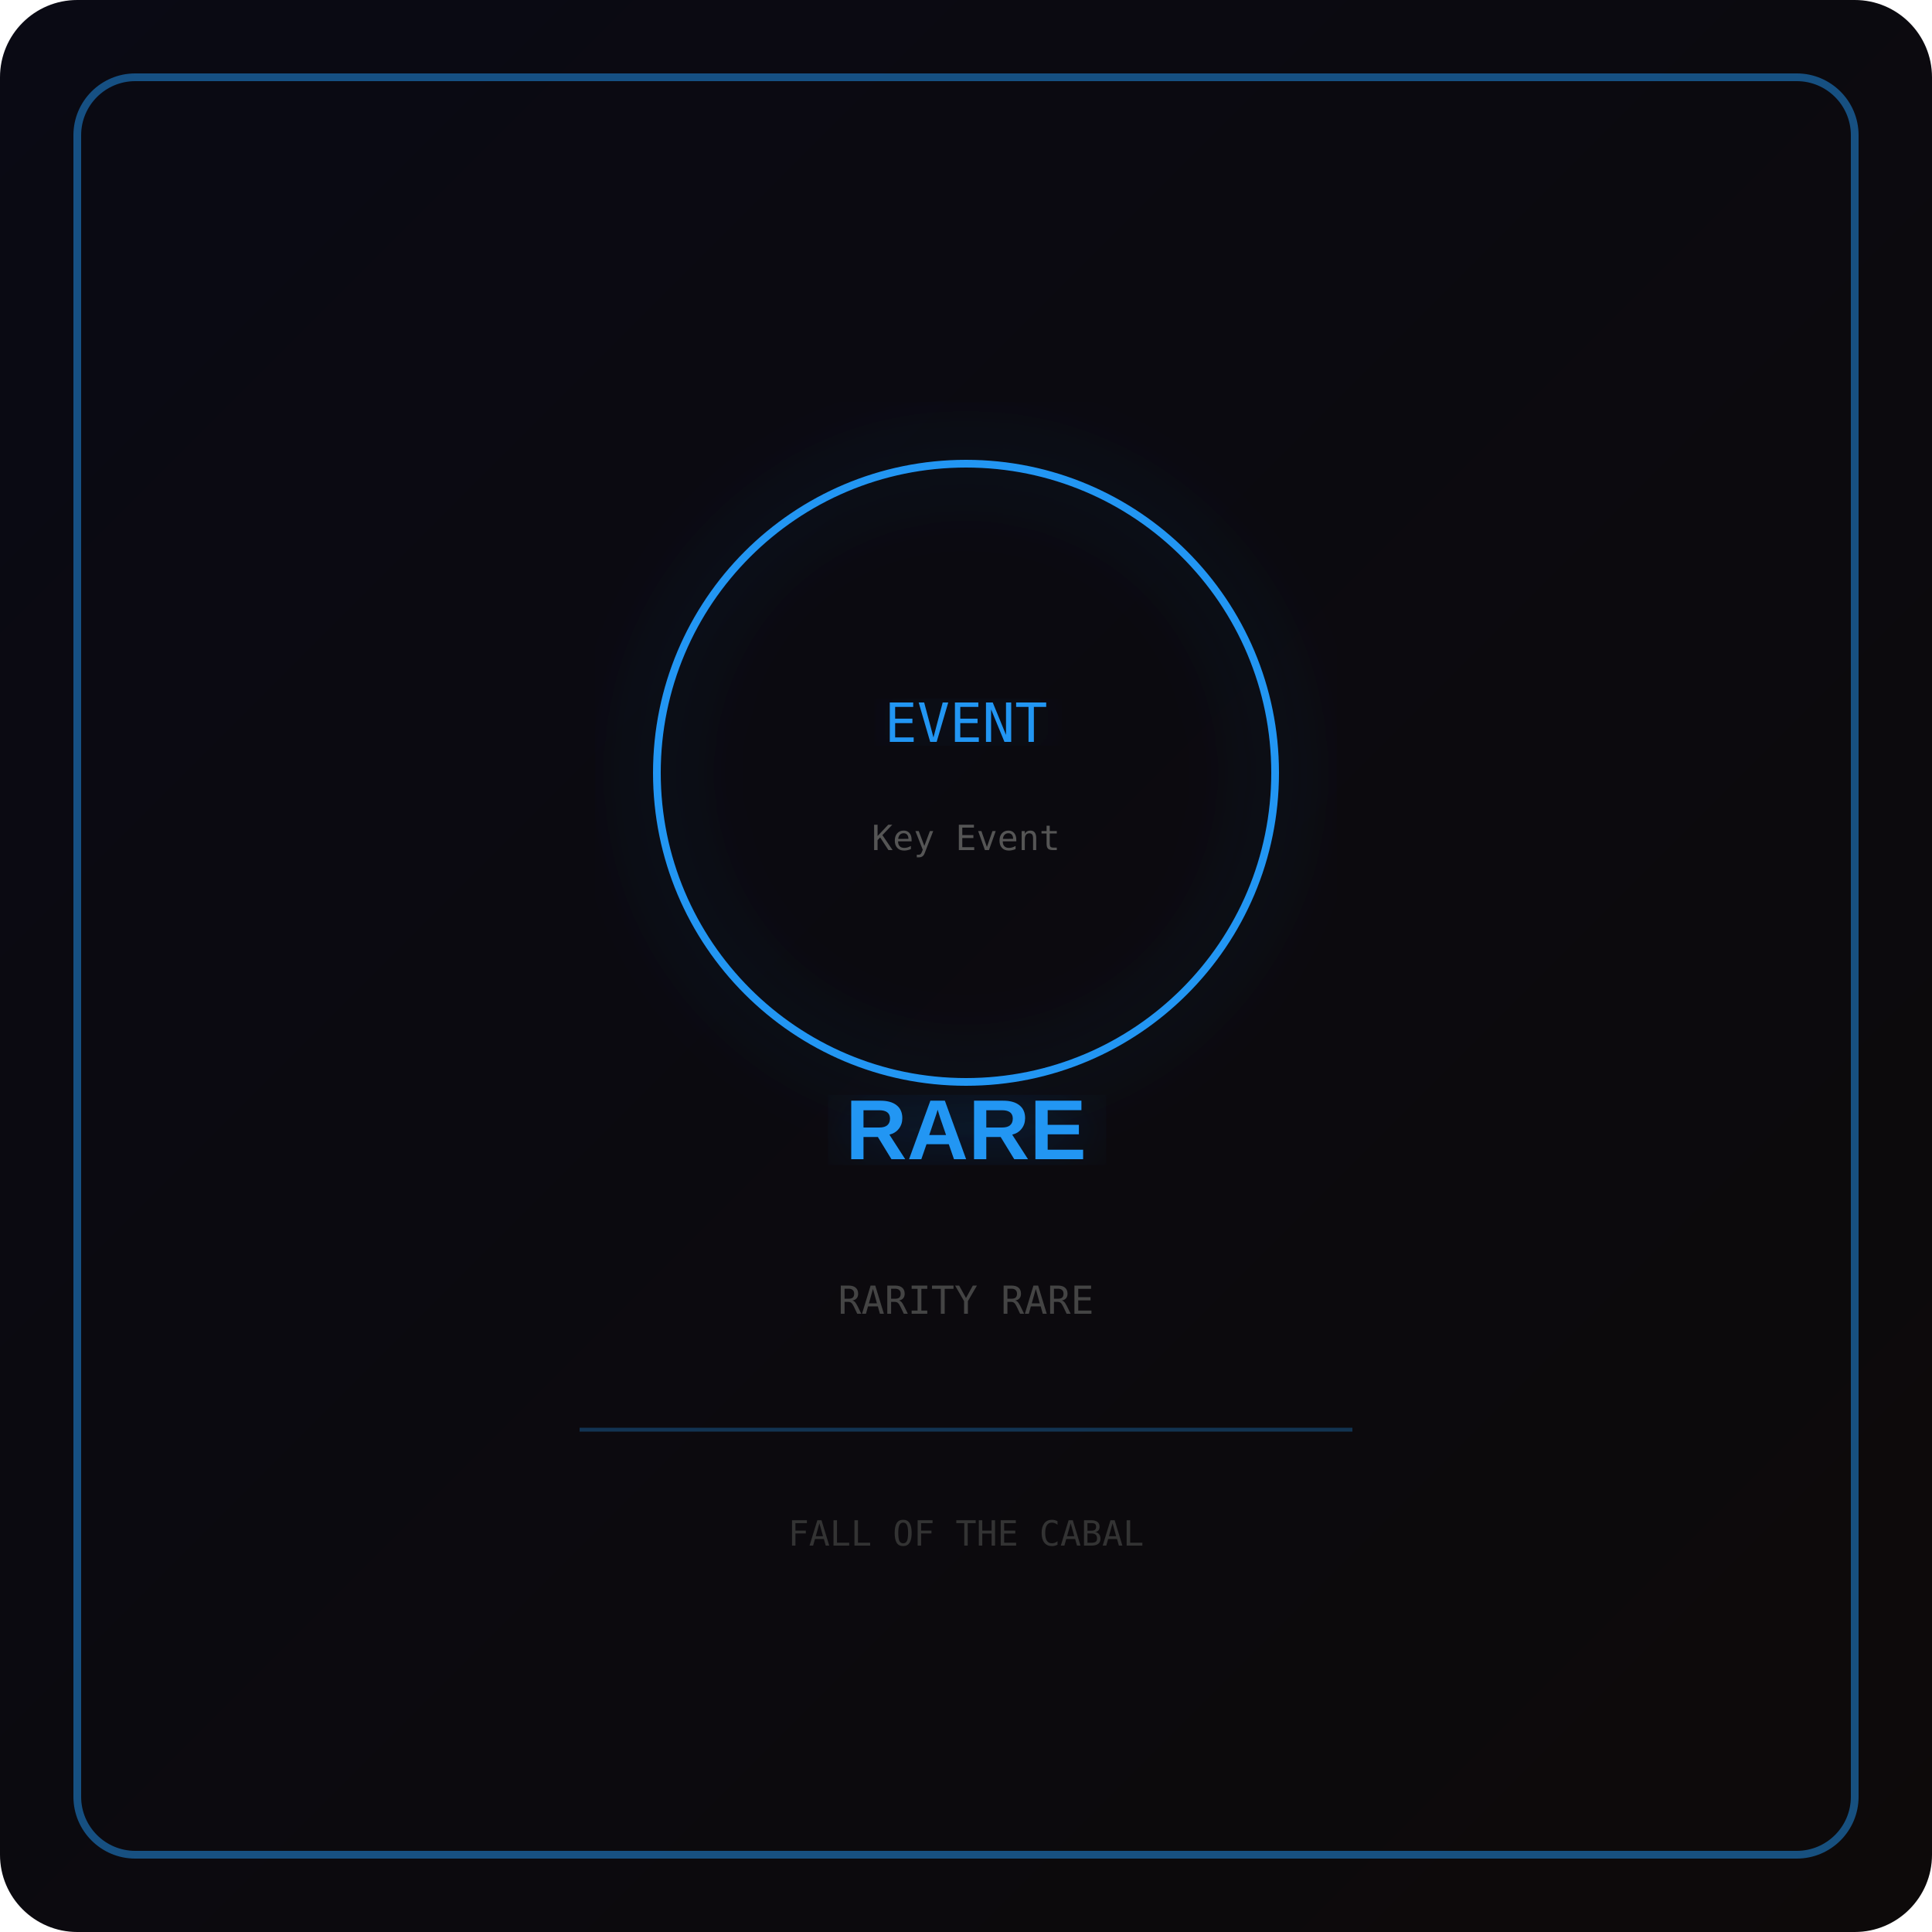
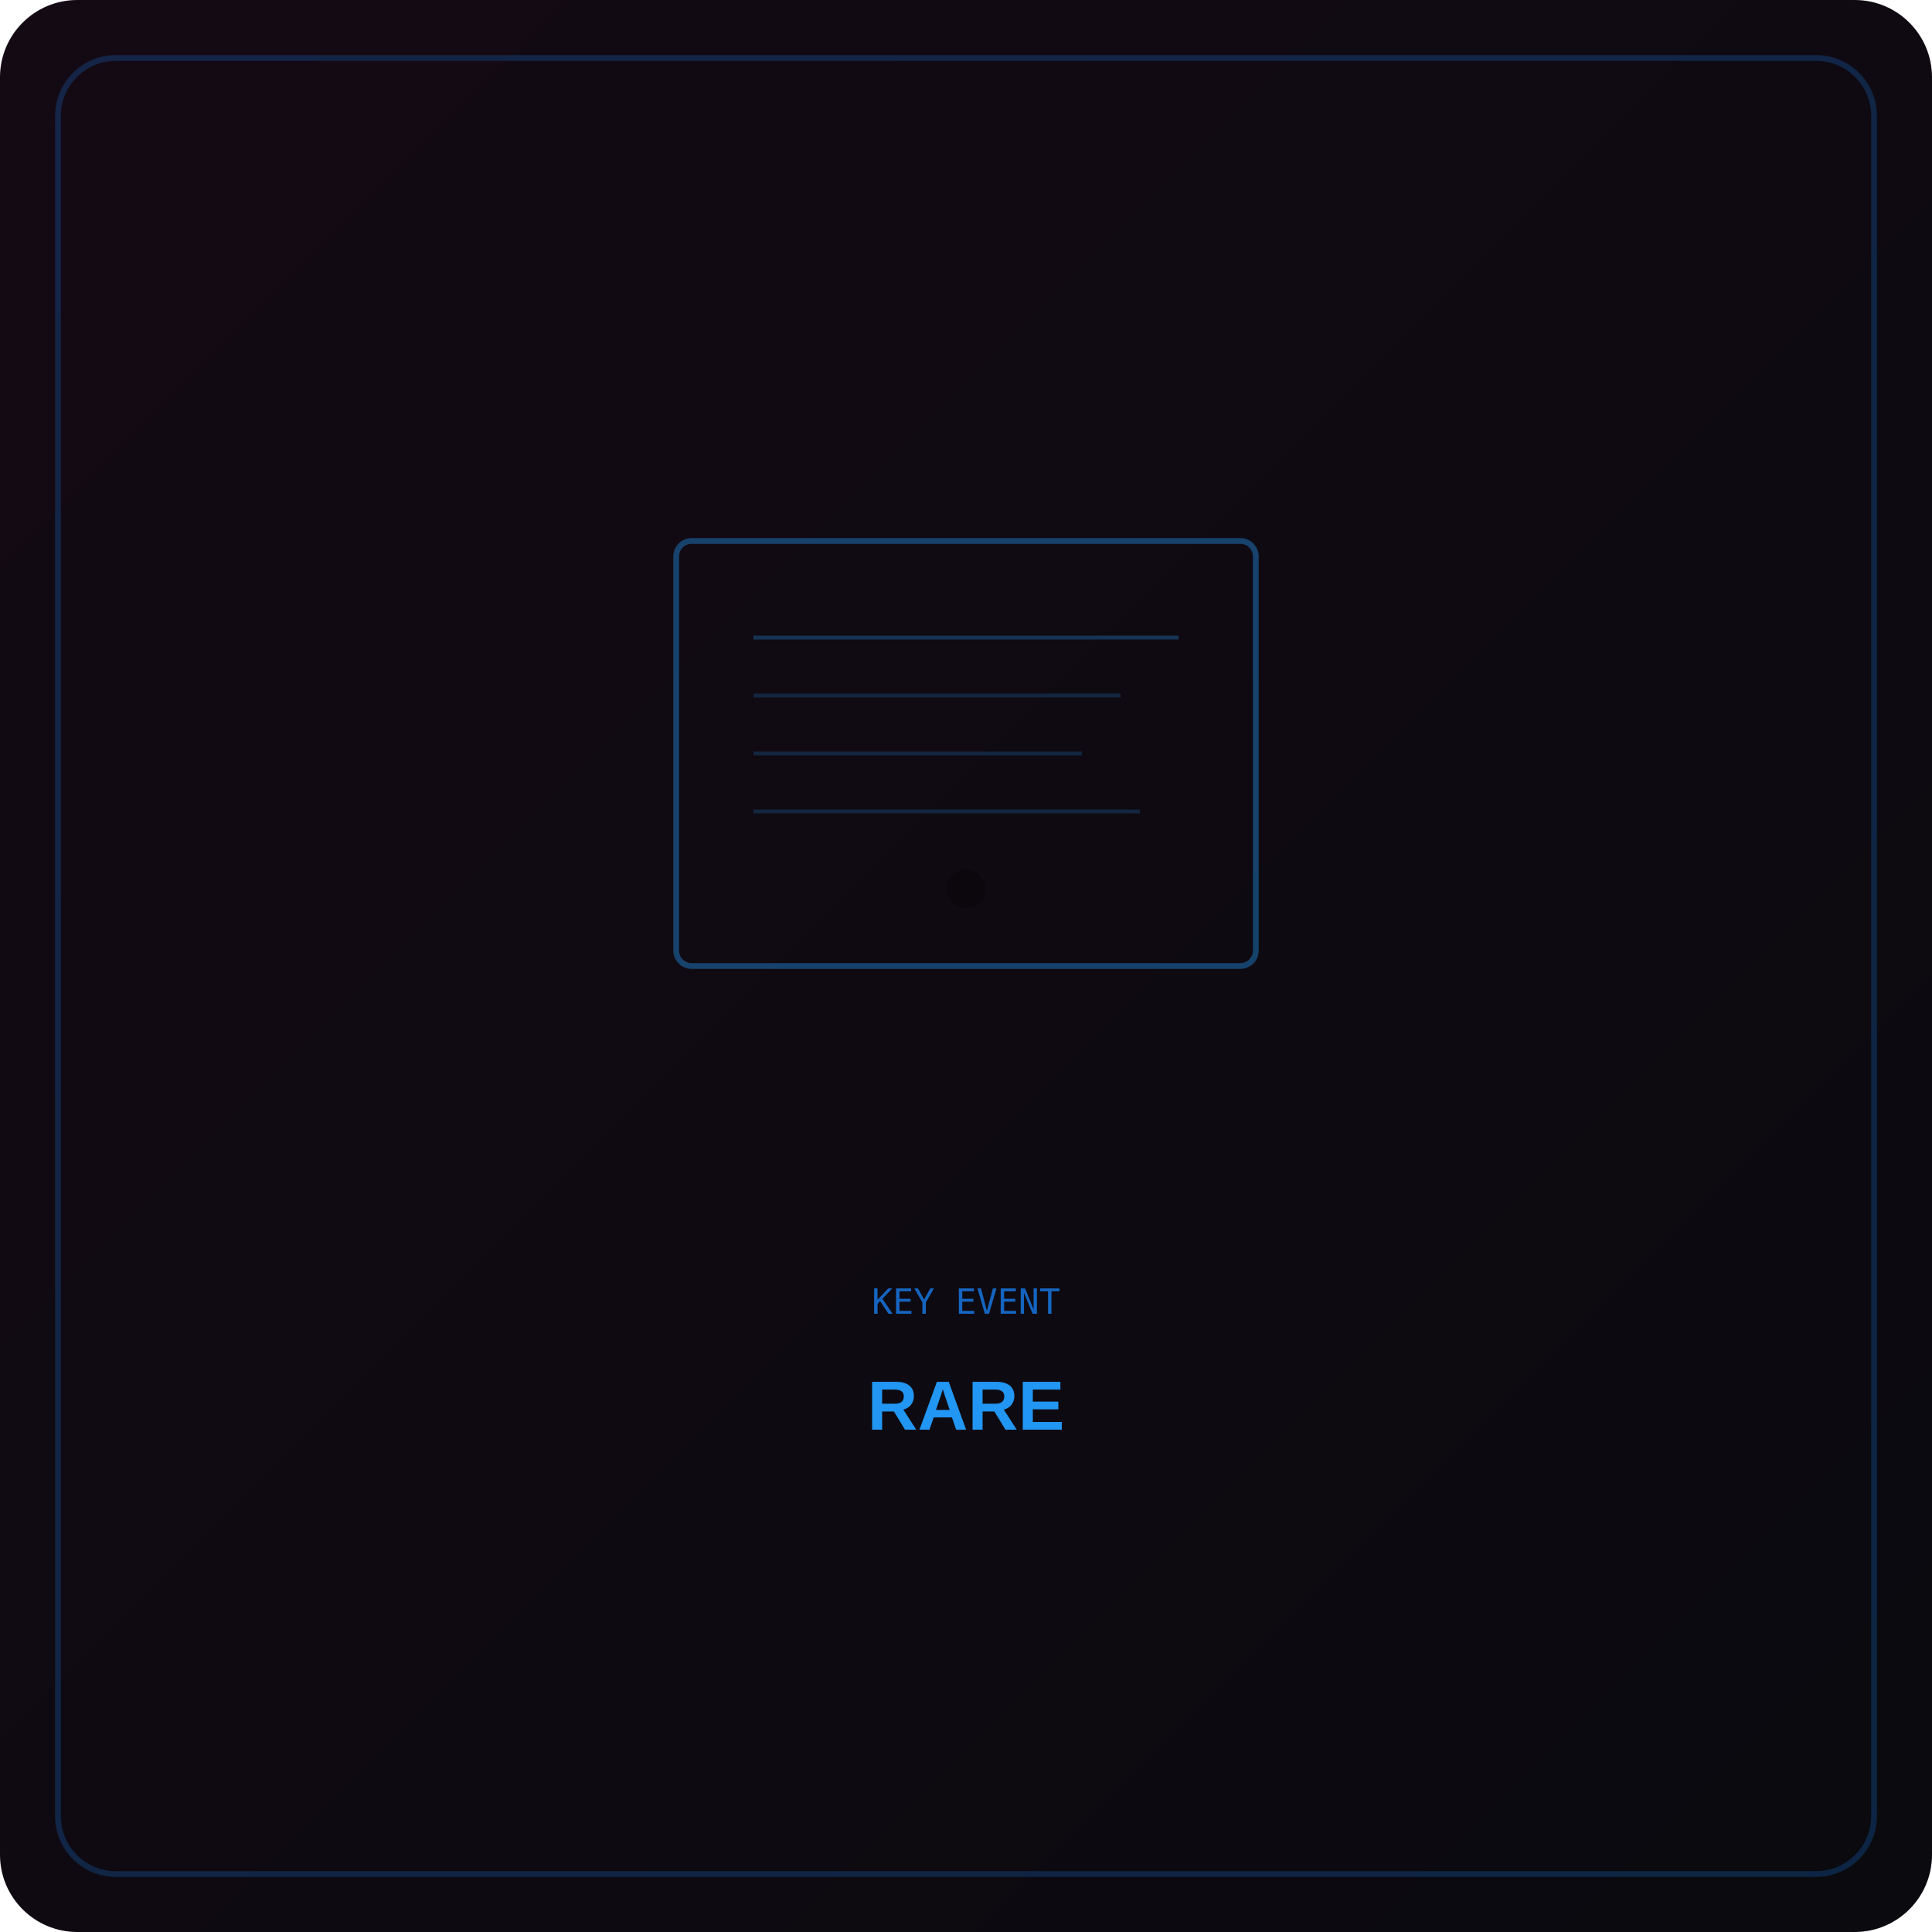
<svg xmlns="http://www.w3.org/2000/svg" viewBox="0 0 500 500" width="500" height="500">
  <defs>
    <linearGradient id="bg" x1="0%" y1="0%" x2="100%" y2="100%">
-       <stop offset="0%" stop-color="#0a0a14" />
-       <stop offset="100%" stop-color="#0d0a0a" />
+       <stop offset="0%" stop-color="#140a14" />
+       <stop offset="100%" stop-color="#0a0a0f" />
    </linearGradient>
    <filter id="g">
-       <feDropShadow dx="0" dy="0" stdDeviation="10" flood-color="#1565c0" flood-opacity="0.5" />
+       <feDropShadow dx="0" dy="0" stdDeviation="10" flood-color="#2196f3" flood-opacity="0.6" />
    </filter>
  </defs>
  <rect width="500" height="500" fill="url(#bg)" rx="20" />
-   <rect x="20" y="20" width="460" height="460" fill="none" stroke="#2196f3" stroke-width="2" rx="15" opacity="0.5" />
-   <circle cx="250" cy="200" r="80" fill="none" stroke="#2196f3" stroke-width="2" filter="url(#g)" />
-   <text x="250" y="192" text-anchor="middle" font-family="monospace" font-size="14" fill="#2196f3" filter="url(#g)">EVENT</text>
-   <text x="250" y="220" text-anchor="middle" font-family="monospace" font-size="9" fill="#555">Key Event</text>
-   <text x="250" y="300" text-anchor="middle" font-family="Arial,sans-serif" font-size="22" font-weight="bold" fill="#2196f3" filter="url(#g)">RARE</text>
-   <text x="250" y="340" text-anchor="middle" font-family="monospace" font-size="10" fill="#444">RARITY RARE</text>
-   <line x1="150" y1="370" x2="350" y2="370" stroke="#2196f3" stroke-width="1" opacity="0.3" />
-   <text x="250" y="400" text-anchor="middle" font-family="monospace" font-size="9" fill="#333">FALL OF THE CABAL</text>
+   <rect x="15" y="15" width="470" height="470" fill="none" stroke="#1565c0" stroke-width="1.5" rx="15" opacity="0.3" />
+   <rect x="175" y="140" width="150" height="110" rx="4" fill="none" stroke="#2196f3" stroke-width="1.5" opacity="0.4" />
+   <line x1="195" y1="165" x2="305" y2="165" stroke="#2196f3" stroke-width="1" opacity="0.3" />
+   <line x1="195" y1="180" x2="290" y2="180" stroke="#2196f3" stroke-width="1" opacity="0.2" />
+   <line x1="195" y1="195" x2="280" y2="195" stroke="#2196f3" stroke-width="1" opacity="0.2" />
+   <line x1="195" y1="210" x2="295" y2="210" stroke="#2196f3" stroke-width="1" opacity="0.2" />
+   <circle cx="250" cy="230" r="5" fill="{color}" opacity="0.3" />
+   <text x="250" y="340" text-anchor="middle" font-family="monospace" font-size="9" fill="#1565c0">KEY EVENT</text>
+   <text x="250" y="370" text-anchor="middle" font-family="Arial,sans-serif" font-size="18" font-weight="bold" fill="#2196f3">RARE</text>
</svg>
